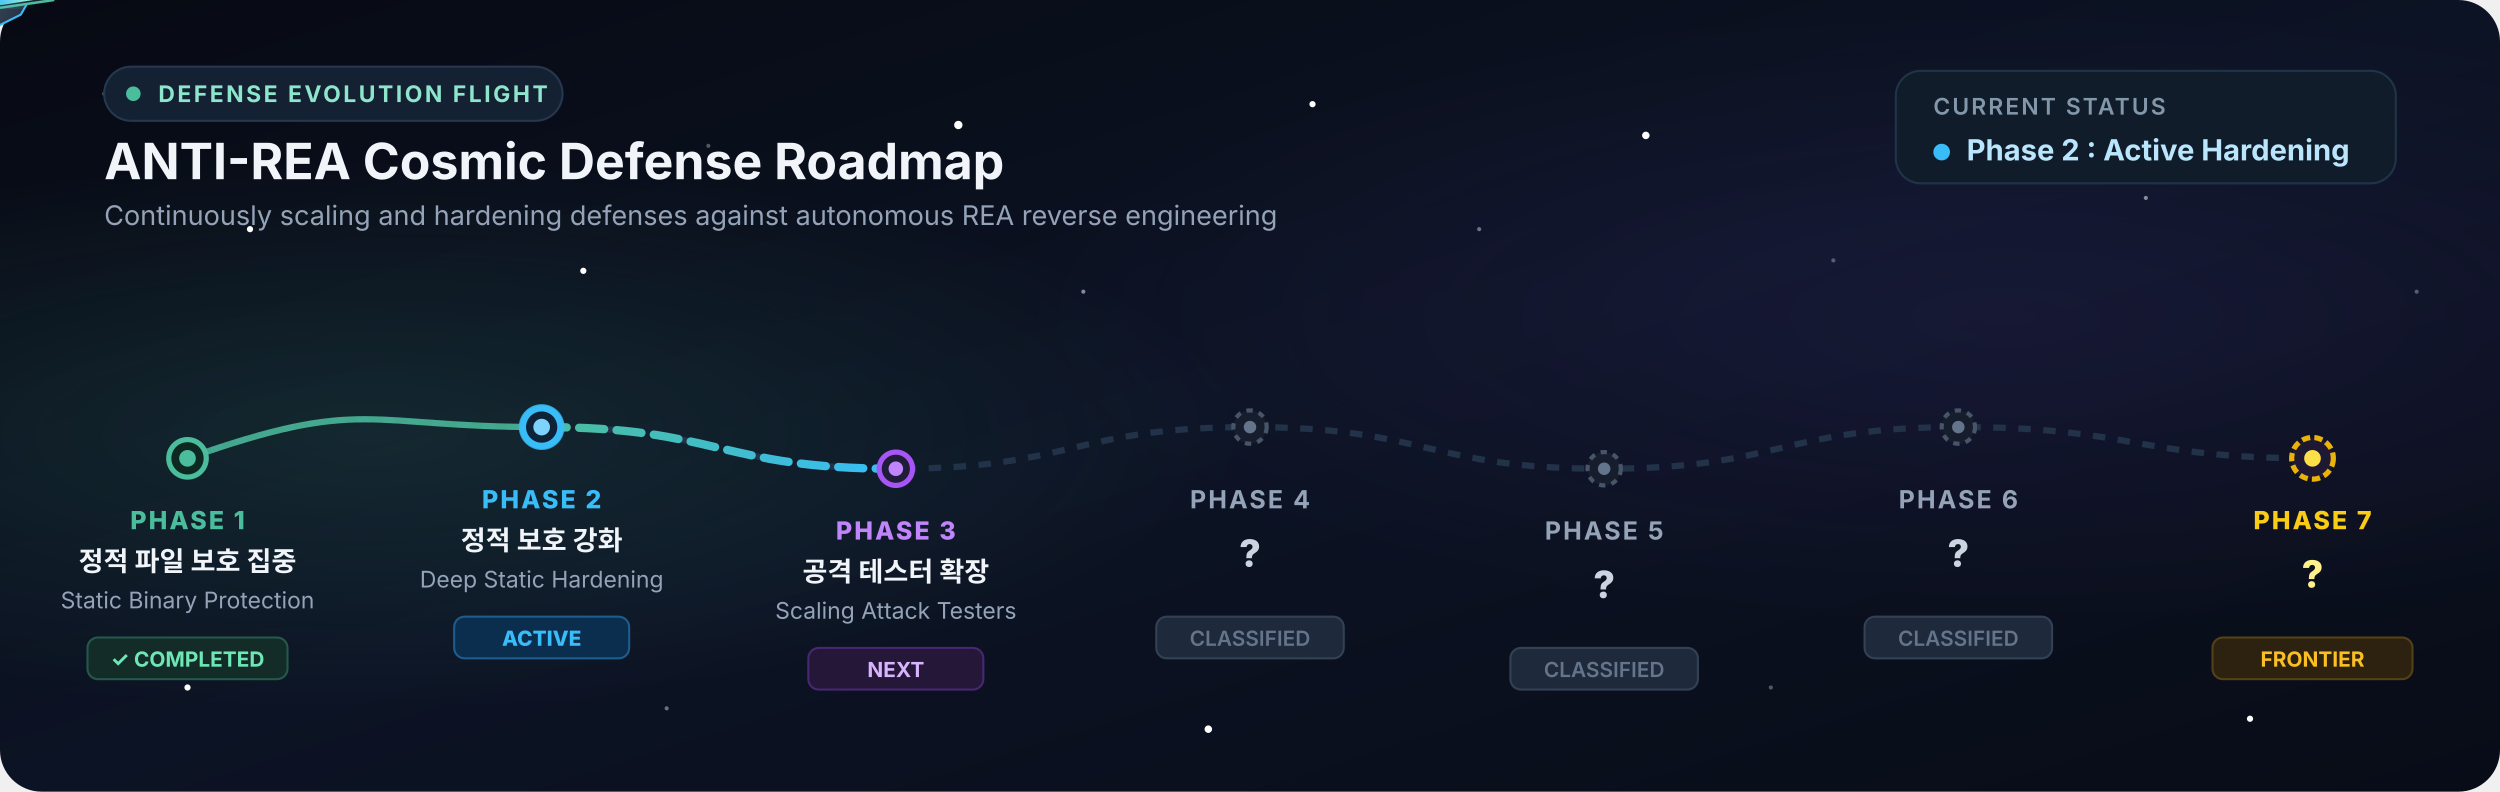
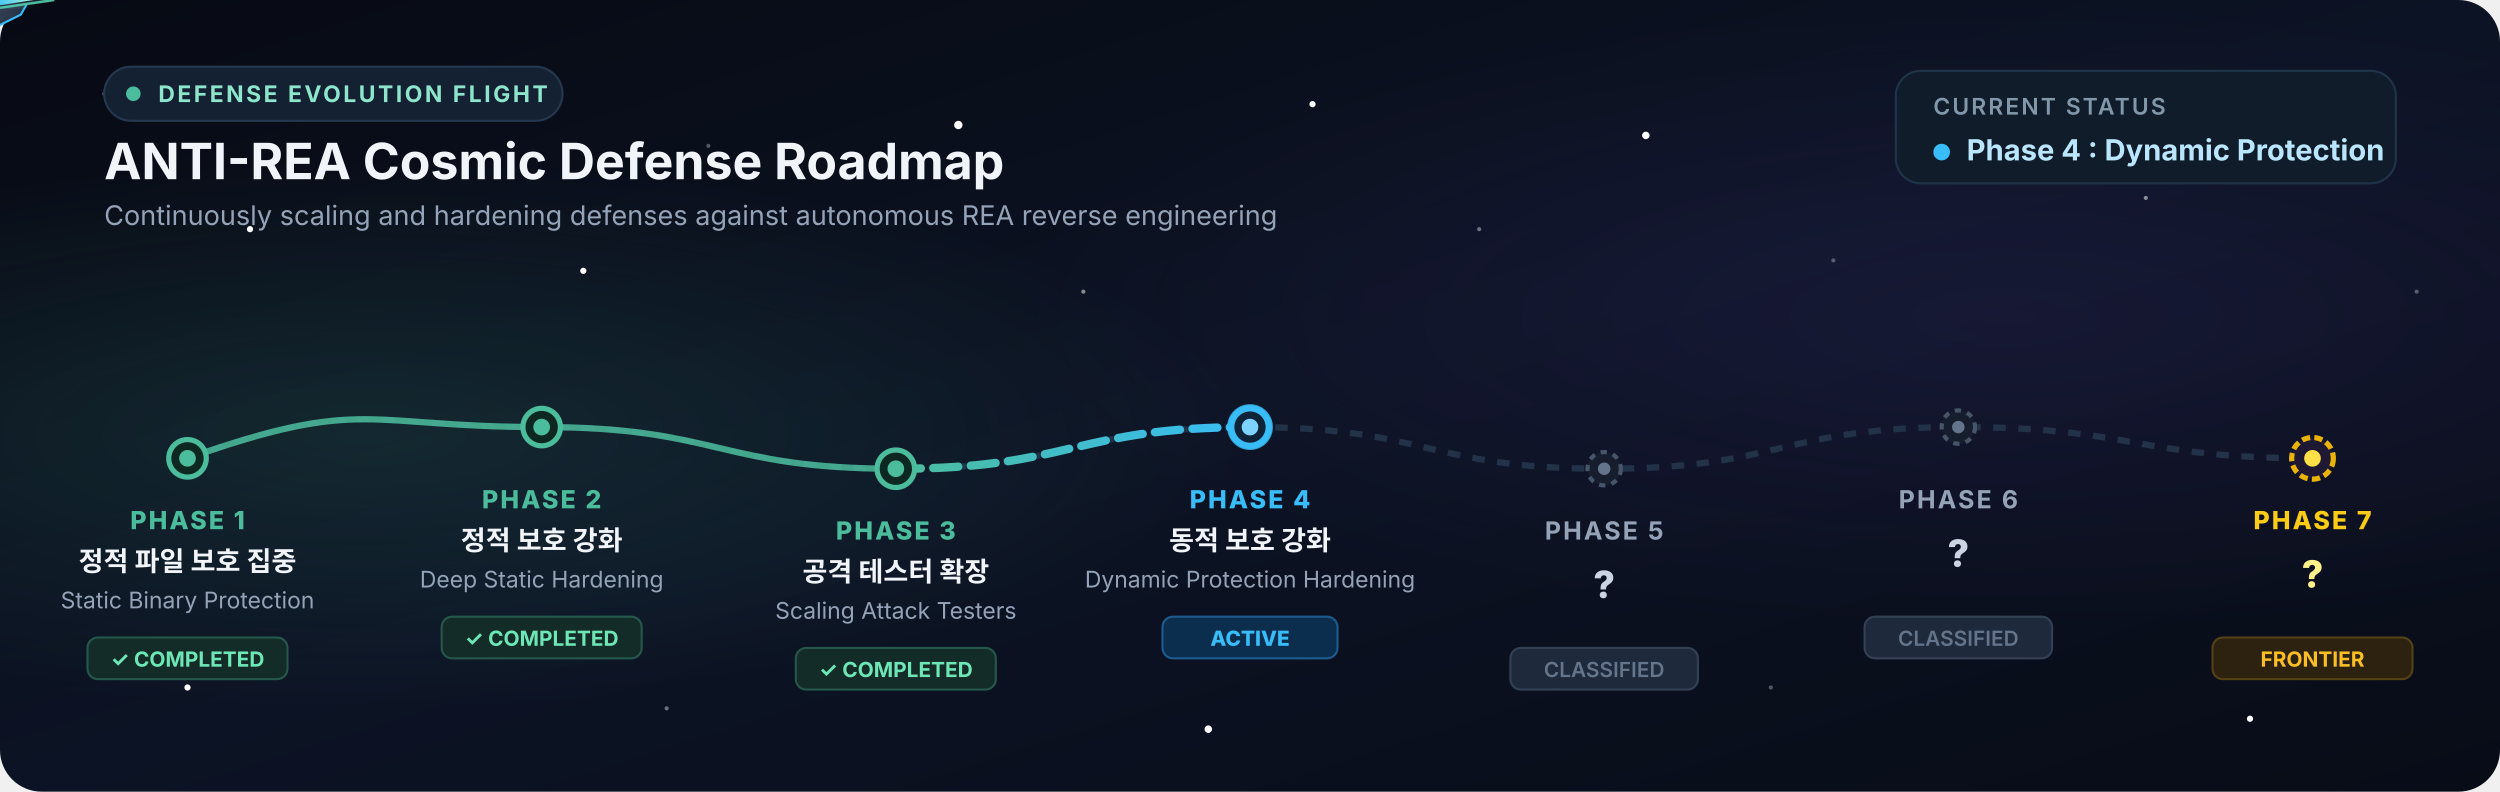
<svg xmlns="http://www.w3.org/2000/svg" width="1200" height="380" viewBox="0 0 1200 380" role="img" aria-labelledby="title desc">
  <defs>
    <linearGradient id="space-bg" x1="0%" y1="0%" x2="100%" y2="100%">
      <stop offset="0%" stop-color="#070a13" />
      <stop offset="50%" stop-color="#0c1324" />
      <stop offset="100%" stop-color="#080c17" />
    </linearGradient>
    <radialGradient id="nebula-cyan" cx="15%" cy="55%" r="35%">
      <stop offset="0%" stop-color="#4bbd9c" stop-opacity="0.14" />
      <stop offset="100%" stop-color="#4bbd9c" stop-opacity="0" />
    </radialGradient>
    <radialGradient id="nebula-purple" cx="80%" cy="40%" r="40%">
      <stop offset="0%" stop-color="#8b5cf6" stop-opacity="0.09" />
      <stop offset="100%" stop-color="#8b5cf6" stop-opacity="0" />
    </radialGradient>
    <linearGradient id="flame-outer" x1="100%" y1="50%" x2="0%" y2="50%">
      <stop offset="0%" stop-color="#38bdf8" />
      <stop offset="40%" stop-color="#6366f1" />
      <stop offset="100%" stop-color="#818cf8" stop-opacity="0" />
    </linearGradient>
    <linearGradient id="flame-core" x1="100%" y1="50%" x2="0%" y2="50%">
      <stop offset="0%" stop-color="#ffffff" />
      <stop offset="60%" stop-color="#a4f3d8" />
      <stop offset="100%" stop-color="#38bdf8" stop-opacity="0" />
    </linearGradient>
    <linearGradient id="hull-main" x1="0%" y1="0%" x2="100%" y2="100%">
      <stop offset="0%" stop-color="#334155" />
      <stop offset="50%" stop-color="#1e293b" />
      <stop offset="100%" stop-color="#0f172a" />
    </linearGradient>
    <linearGradient id="hull-wing" x1="0%" y1="0%" x2="100%" y2="100%">
      <stop offset="0%" stop-color="#475569" />
      <stop offset="100%" stop-color="#1e293b" />
    </linearGradient>
    <linearGradient id="cockpit-glow" x1="0%" y1="0%" x2="100%" y2="0%">
      <stop offset="0%" stop-color="#38bdf8" />
      <stop offset="100%" stop-color="#a4f3d8" />
    </linearGradient>
    <linearGradient id="active-orbit-grad" x1="0%" y1="0%" x2="100%" y2="0%">
      <stop offset="0%" stop-color="#4bbd9c" />
      <stop offset="100%" stop-color="#38bdf8" />
    </linearGradient>
    <filter id="glow-light" x="-30%" y="-30%" width="160%" height="160%">
      <feGaussianBlur stdDeviation="3" result="blur" />
      <feComposite in="SourceGraphic" in2="blur" operator="over" />
    </filter>
  </defs>
  <style>
    @keyframes flame-pulse {
      0%, 100% { transform: scaleX(1) scaleY(1); opacity: 0.95; }
      50% { transform: scaleX(1.35) scaleY(0.85); opacity: 0.75; }
    }
    @keyframes ship-hover {
-       0%, 100% { transform: translate(315px, 214px) rotate(8deg); }
-       50% { transform: translate(315px, 206px) rotate(6deg); }
+       0%, 100% { transform: translate(545px, 214px) rotate(-8deg); }
+       50% { transform: translate(545px, 206px) rotate(-6deg); }
    }
    @keyframes pulse-node {
      0% { r: 10px; opacity: 0.8; }
      50% { r: 18px; opacity: 0; }
      100% { r: 10px; opacity: 0; }
    }
    @keyframes orbit-flow {
      from { stroke-dashoffset: 48; }
      to { stroke-dashoffset: 0; }
    }
    @keyframes twinkle {
      0%, 100% { opacity: 0.2; }
      50% { opacity: 0.85; }
    }
    .hover-flight {
      animation: ship-hover 3s ease-in-out infinite;
    }
    .thruster-jet {
      transform-origin: 0px 0px;
      animation: flame-pulse 0.28s ease-in-out infinite;
    }
    .star-twinkle-1 { animation: twinkle 3s ease-in-out infinite; }
    .star-twinkle-2 { animation: twinkle 2.2s ease-in-out infinite 0.7s; }
    .star-twinkle-3 { animation: twinkle 4s ease-in-out infinite 1.4s; }
  </style>
  <rect width="1200" height="380" rx="20" fill="url(#space-bg)" />
  <rect width="1200" height="380" rx="20" fill="url(#nebula-cyan)" />
  <rect width="1200" height="380" rx="20" fill="url(#nebula-purple)" />
  <g fill="#ffffff">
    <circle cx="50" cy="45" r="1" opacity="0.3" />
    <circle cx="120" cy="110" r="1.5" class="star-twinkle-1" />
    <circle cx="210" cy="40" r="1" opacity="0.4" />
    <circle cx="280" cy="130" r="1.5" class="star-twinkle-2" />
    <circle cx="340" cy="70" r="1" opacity="0.3" />
    <circle cx="460" cy="60" r="2" class="star-twinkle-3" />
    <circle cx="520" cy="140" r="1" opacity="0.5" />
    <circle cx="630" cy="50" r="1.5" class="star-twinkle-1" />
    <circle cx="710" cy="110" r="1" opacity="0.4" />
    <circle cx="790" cy="65" r="1.8" class="star-twinkle-2" />
    <circle cx="880" cy="125" r="1" opacity="0.3" />
    <circle cx="950" cy="45" r="2" class="star-twinkle-3" />
    <circle cx="1030" cy="95" r="1" opacity="0.5" />
    <circle cx="1120" cy="55" r="1.5" class="star-twinkle-1" />
    <circle cx="1160" cy="140" r="1" opacity="0.3" />
    <circle cx="90" cy="330" r="1.5" class="star-twinkle-2" />
    <circle cx="320" cy="340" r="1" opacity="0.4" />
    <circle cx="580" cy="350" r="1.8" class="star-twinkle-3" />
    <circle cx="850" cy="330" r="1" opacity="0.3" />
    <circle cx="1080" cy="345" r="1.5" class="star-twinkle-1" />
  </g>
  <g font-family="Inter, 'Segoe UI', Arial, sans-serif">
    <rect x="50" y="32" width="220" height="26" rx="13" fill="#142132" stroke="#25384f" />
    <circle cx="64" cy="45" r="3.5" fill="#4bbd9c" />
    <text x="76" y="49" fill="#8de6cc" font-size="11" font-weight="700" letter-spacing="1.2">DEFENSE EVOLUTION FLIGHT</text>
    <text x="50" y="86" fill="#f1f5f9" font-size="24" font-weight="700">ANTI-REA Cosmic Defense Roadmap</text>
    <text x="50" y="108" fill="#94a3b8" font-size="13">Continuously scaling and hardening defenses against autonomous REA reverse engineering</text>
    <rect x="910" y="34" width="240" height="54" rx="12" fill="#111c2a" stroke="#1e3448" />
    <text x="928" y="55" fill="#8298aa" font-size="11" font-weight="600" letter-spacing="1">CURRENT STATUS</text>
    <circle cx="932" cy="73" r="4" fill="#38bdf8" />
-     <text x="944" y="77" fill="#bae6fd" font-size="14" font-weight="700">Phase 2 : Active Hardening</text>
+     <text x="944" y="77" fill="#bae6fd" font-size="14" font-weight="700">Phase 4 : Dynamic Protection</text>
  </g>
  <path d="M 90 220 C 175 190, 175 205, 260 205 C 345 205, 345 225, 430 225 C 515 225, 515 205, 600 205 C 685 205, 685 225, 770 225 C 855 225, 855 205, 940 205 C 1025 205, 1025 220, 1110 220" fill="none" stroke="#223249" stroke-width="3" stroke-dasharray="6 6" />
-   <path d="M 90 220 C 175 190, 175 205, 260 205" fill="none" stroke="#4bbd9c" stroke-width="3" stroke-linecap="round" opacity="0.85" />
-   <path d="M 260 205 C 345 205, 345 225, 430 225" fill="none" stroke="url(#active-orbit-grad)" stroke-width="4" stroke-linecap="round" stroke-dasharray="12 6" style="animation: orbit-flow 1.5s linear infinite;" />
-   <circle cx="260" cy="205" r="10" fill="none" stroke="#38bdf8" stroke-width="2" opacity="0.85">
+   <path d="M 90 220 C 175 190, 175 205, 260 205 C 345 205, 345 225, 430 225" fill="none" stroke="#4bbd9c" stroke-width="3" stroke-linecap="round" opacity="0.85" />
+   <path d="M 430 225 C 515 225, 515 205, 600 205" fill="none" stroke="url(#active-orbit-grad)" stroke-width="4" stroke-linecap="round" stroke-dasharray="12 6" style="animation: orbit-flow 1.5s linear infinite;" />
+   <circle cx="600" cy="205" r="10" fill="none" stroke="#38bdf8" stroke-width="2" opacity="0.85">
    <animate attributeName="r" values="8;22;8" dur="2.4s" repeatCount="indefinite" />
    <animate attributeName="opacity" values="0.9;0;0.9" dur="2.4s" repeatCount="indefinite" />
  </circle>
  <g class="hover-flight">
    <g transform="translate(-16, 0)" class="thruster-jet">
      <polygon points="0,-7 -44,-3 -58,0 -44,3 0,7" fill="url(#flame-outer)" />
      <polygon points="0,-4 -28,-1.5 -38,0 -28,1.5 0,4" fill="url(#flame-core)" />
    </g>
    <polygon points="-8,-16 10,-7 14,0 10,7 -8,16 -3,0" fill="url(#hull-wing)" stroke="#38bdf8" stroke-width="1" />
    <polygon points="-16,-6 26,0 -16,6 -10,0" fill="url(#hull-main)" stroke="#4bbd9c" stroke-width="1.2" />
    <polygon points="0,-2.5 16,0 0,2.5 -4,0" fill="url(#cockpit-glow)" filter="url(#glow-light)" />
    <circle cx="-8" cy="-15" r="1.5" fill="#38bdf8" />
    <circle cx="-8" cy="15" r="1.5" fill="#4bbd9c" />
  </g>
  <g font-family="Inter, 'Segoe UI', Arial, sans-serif" text-anchor="middle">
    <g transform="translate(90, 0)">
      <circle cx="0" cy="220" r="9" fill="#0d2820" stroke="#4bbd9c" stroke-width="2.5" />
      <circle cx="0" cy="220" r="4" fill="#4bbd9c" />
      <text x="0" y="254" fill="#4bbd9c" font-size="12" font-weight="800" letter-spacing="1">PHASE 1</text>
      <text x="0" y="274" fill="#f1f5f9" font-size="13" font-weight="700">정적 파일 보호 집중</text>
      <text x="0" y="292" fill="#94a3b8" font-size="11">Static Binary Protection</text>
      <rect x="-48" y="306" width="96" height="20" rx="5" fill="#142c27" stroke="#25584b" />
      <text x="0" y="320" fill="#6ee7b7" font-size="10" font-weight="700">✓ COMPLETED</text>
    </g>
    <g transform="translate(260, 0)">
+       <circle cx="0" cy="205" r="9" fill="#0d2820" stroke="#4bbd9c" stroke-width="2.5" />
+       <circle cx="0" cy="205" r="4" fill="#4bbd9c" />
+       <text x="0" y="244" fill="#4bbd9c" font-size="12" font-weight="800" letter-spacing="1">PHASE 2</text>
+       <text x="0" y="264" fill="#f1f5f9" font-size="13" font-weight="700">정적 보호 강화</text>
+       <text x="0" y="282" fill="#94a3b8" font-size="11">Deep Static Hardening</text>
+       <rect x="-48" y="296" width="96" height="20" rx="5" fill="#142c27" stroke="#25584b" />
+       <text x="0" y="310" fill="#6ee7b7" font-size="10" font-weight="700">✓ COMPLETED</text>
+     </g>
+     <g transform="translate(430, 0)">
+       <circle cx="0" cy="225" r="9" fill="#0d2820" stroke="#4bbd9c" stroke-width="2.5" />
+       <circle cx="0" cy="225" r="4" fill="#4bbd9c" />
+       <text x="0" y="259" fill="#4bbd9c" font-size="12" font-weight="800" letter-spacing="1">PHASE 3</text>
+       <text x="0" y="279" fill="#f1f5f9" font-size="13" font-weight="700">공격 테스터 확장</text>
+       <text x="0" y="297" fill="#94a3b8" font-size="11">Scaling Attack Testers</text>
+       <rect x="-48" y="311" width="96" height="20" rx="5" fill="#142c27" stroke="#25584b" />
+       <text x="0" y="325" fill="#6ee7b7" font-size="10" font-weight="700">✓ COMPLETED</text>
+     </g>
+     <g transform="translate(600, 0)">
      <circle cx="0" cy="205" r="9" fill="#0e2338" stroke="#38bdf8" stroke-width="3" />
      <circle cx="0" cy="205" r="4" fill="#7dd3fc" />
-       <text x="0" y="244" fill="#38bdf8" font-size="12" font-weight="800" letter-spacing="1">PHASE 2</text>
-       <text x="0" y="264" fill="#f1f5f9" font-size="13" font-weight="700">정적 보호 강화</text>
-       <text x="0" y="282" fill="#94a3b8" font-size="11">Deep Static Hardening</text>
+       <text x="0" y="244" fill="#38bdf8" font-size="12" font-weight="800" letter-spacing="1">PHASE 4</text>
+       <text x="0" y="264" fill="#f1f5f9" font-size="13" font-weight="700">동적 보호 강화</text>
+       <text x="0" y="282" fill="#94a3b8" font-size="11">Dynamic Protection Hardening</text>
      <rect x="-42" y="296" width="84" height="20" rx="5" fill="#0c2e4e" stroke="#1d5c8e" />
      <text x="0" y="310" fill="#38bdf8" font-size="10" font-weight="800">ACTIVE</text>
-     </g>
-     <g transform="translate(430, 0)">
-       <circle cx="0" cy="225" r="8" fill="#1f1d38" stroke="#a855f7" stroke-width="2.5" />
-       <circle cx="0" cy="225" r="3.5" fill="#c084fc" />
-       <text x="0" y="259" fill="#c084fc" font-size="12" font-weight="800" letter-spacing="1">PHASE 3</text>
-       <text x="0" y="279" fill="#f1f5f9" font-size="13" font-weight="700">공격 테스터 확장</text>
-       <text x="0" y="297" fill="#94a3b8" font-size="11">Scaling Attack Testers</text>
-       <rect x="-42" y="311" width="84" height="20" rx="5" fill="#241738" stroke="#482772" />
-       <text x="0" y="325" fill="#d8b4fe" font-size="10" font-weight="700">NEXT</text>
-     </g>
-     <g transform="translate(600, 0)">
-       <circle cx="0" cy="205" r="8" fill="#161e2e" stroke="#475569" stroke-width="2" stroke-dasharray="3 3" />
-       <circle cx="0" cy="205" r="3" fill="#64748b" />
-       <text x="0" y="244" fill="#94a3b8" font-size="12" font-weight="700" letter-spacing="1">PHASE 4</text>
-       <text x="0" y="272" fill="#cbd5e1" font-size="18" font-weight="800">?</text>
-       <rect x="-45" y="296" width="90" height="20" rx="5" fill="#1e293b" stroke="#334155" />
-       <text x="0" y="310" fill="#64748b" font-size="10" font-weight="600">CLASSIFIED</text>
    </g>
    <g transform="translate(770, 0)">
      <circle cx="0" cy="225" r="8" fill="#161e2e" stroke="#475569" stroke-width="2" stroke-dasharray="3 3" />
      <circle cx="0" cy="225" r="3" fill="#64748b" />
      <text x="0" y="259" fill="#94a3b8" font-size="12" font-weight="700" letter-spacing="1">PHASE 5</text>
      <text x="0" y="287" fill="#cbd5e1" font-size="18" font-weight="800">?</text>
      <rect x="-45" y="311" width="90" height="20" rx="5" fill="#1e293b" stroke="#334155" />
      <text x="0" y="325" fill="#64748b" font-size="10" font-weight="600">CLASSIFIED</text>
    </g>
    <g transform="translate(940, 0)">
      <circle cx="0" cy="205" r="8" fill="#161e2e" stroke="#475569" stroke-width="2" stroke-dasharray="3 3" />
      <circle cx="0" cy="205" r="3" fill="#64748b" />
      <text x="0" y="244" fill="#94a3b8" font-size="12" font-weight="700" letter-spacing="1">PHASE 6</text>
      <text x="0" y="272" fill="#cbd5e1" font-size="18" font-weight="800">?</text>
      <rect x="-45" y="296" width="90" height="20" rx="5" fill="#1e293b" stroke="#334155" />
      <text x="0" y="310" fill="#64748b" font-size="10" font-weight="600">CLASSIFIED</text>
    </g>
    <g transform="translate(1110, 0)">
      <circle cx="0" cy="220" r="10" fill="#1e1832" stroke="#eab308" stroke-width="2.5" stroke-dasharray="4 2" />
      <circle cx="0" cy="220" r="4" fill="#fde047" />
      <text x="0" y="254" fill="#facc15" font-size="12" font-weight="800" letter-spacing="1">PHASE 7</text>
      <text x="0" y="282" fill="#fef08a" font-size="18" font-weight="800">?</text>
      <rect x="-48" y="306" width="96" height="20" rx="5" fill="#2d2210" stroke="#544115" />
      <text x="0" y="320" fill="#fbbf24" font-size="10" font-weight="700">FRONTIER</text>
    </g>
  </g>
</svg>
